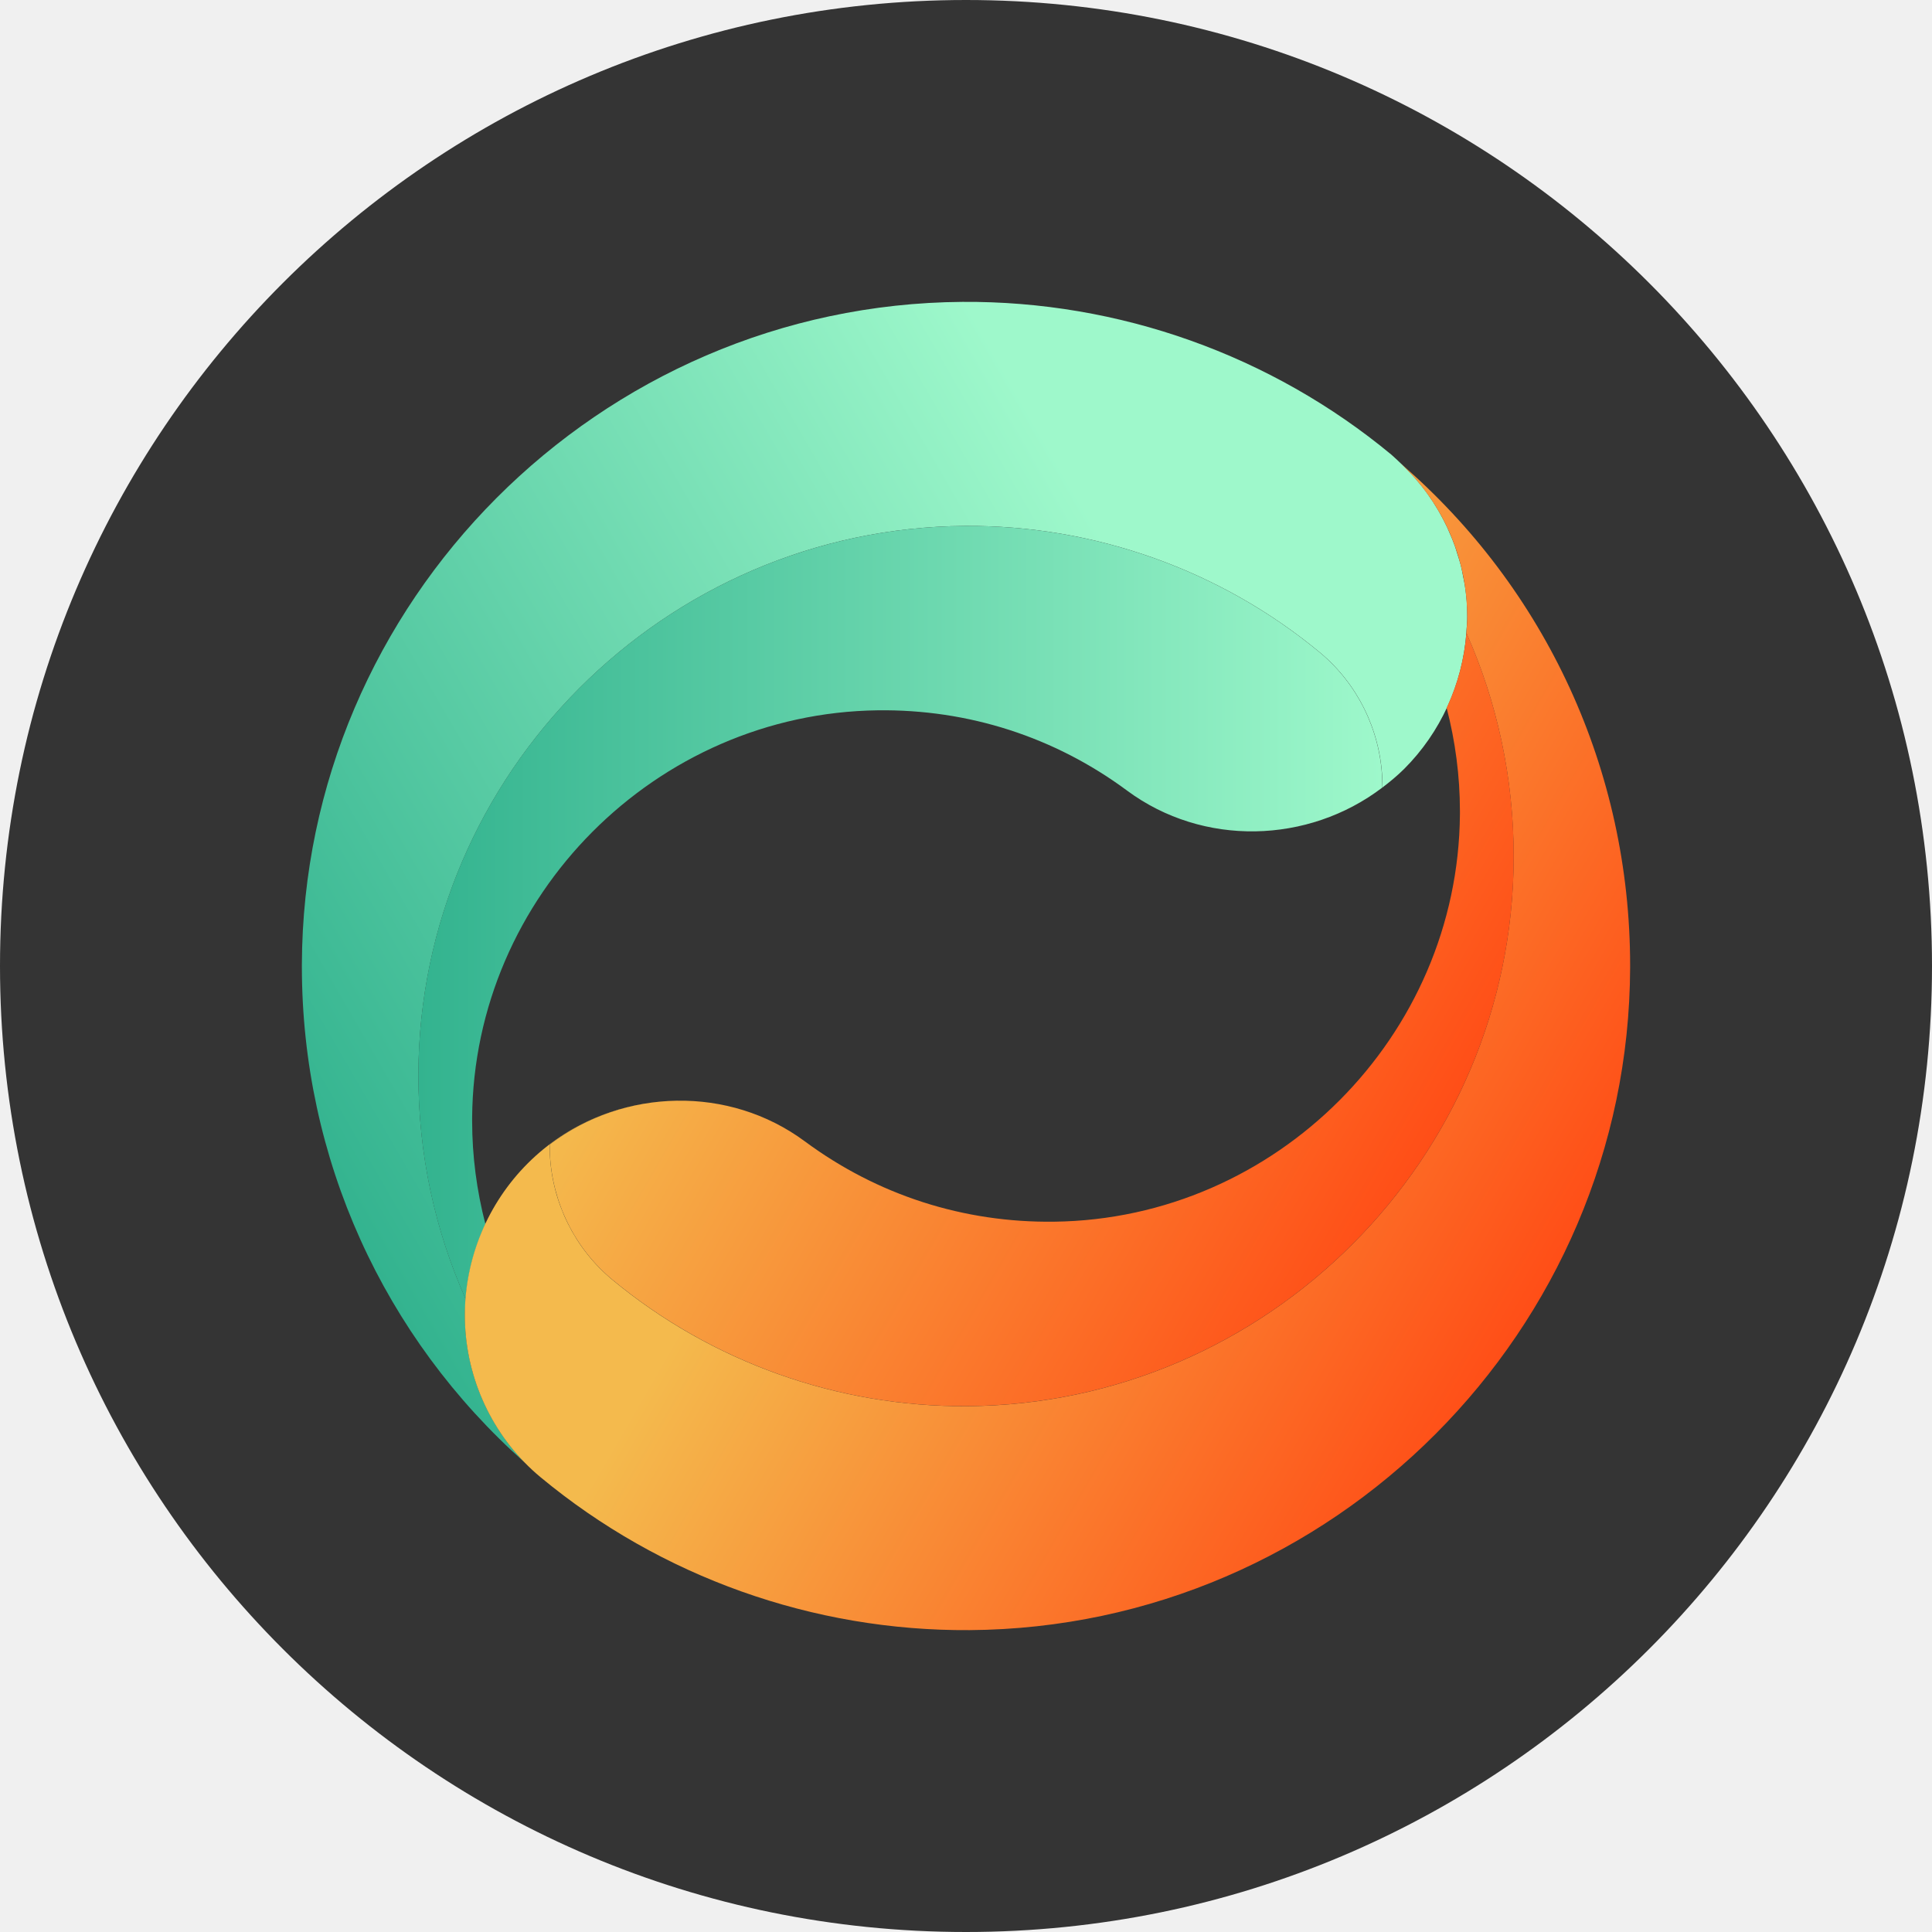
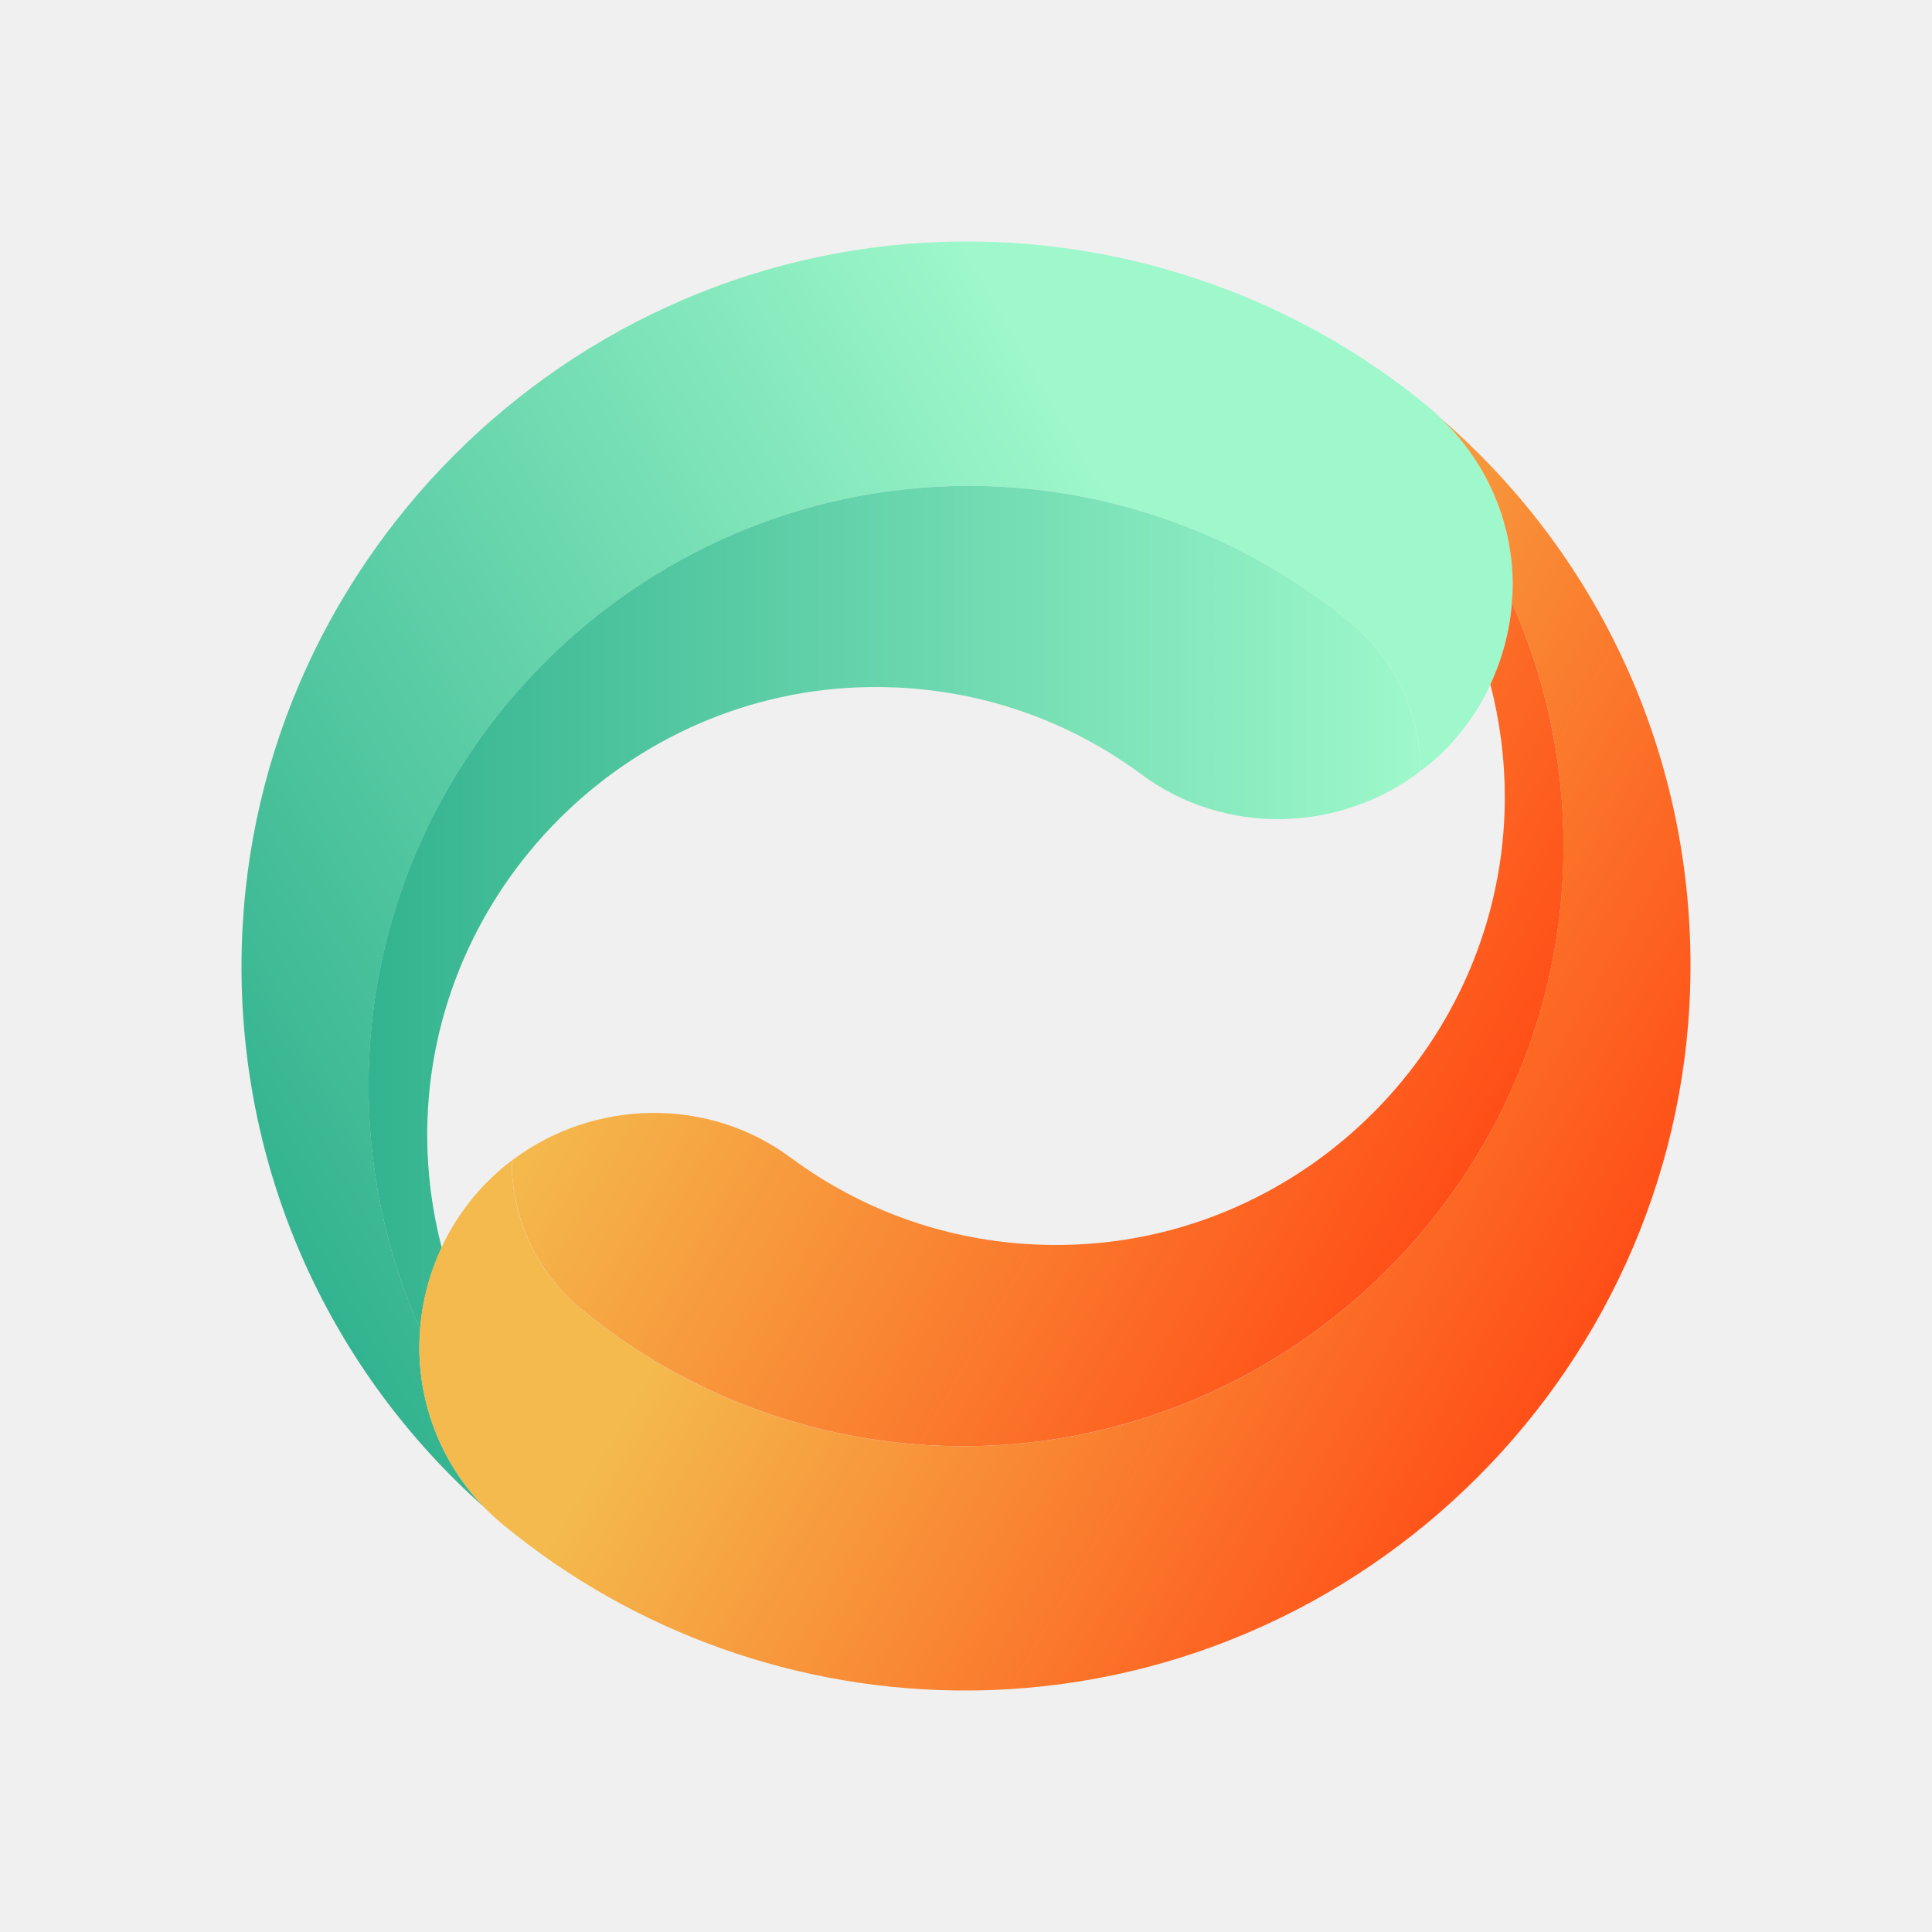
<svg xmlns="http://www.w3.org/2000/svg" width="32" height="32" viewBox="0 0 32 32" fill="none">
-   <g clip-path="url(#clip0_1_196)">
-     <path d="M16 32C24.837 32 32 24.837 32 16C32 7.163 24.837 0 16 0C7.163 0 0 7.163 0 16C0 24.837 7.163 32 16 32Z" fill="#343434" />
-     <path d="M21.89 13.578C21.832 13.597 21.773 13.615 21.714 13.632C21.773 13.615 21.832 13.598 21.89 13.578Z" fill="url(#paint0_linear_1_196)" />
-     <path d="M22.88 13.056C22.601 13.267 22.295 13.429 21.976 13.547C22.296 13.43 22.601 13.267 22.88 13.056Z" fill="url(#paint1_linear_1_196)" />
-     <path d="M22.897 13.046C22.897 13.045 22.897 13.045 22.897 13.046C22.892 13.049 22.886 13.053 22.88 13.057C22.886 13.053 22.892 13.05 22.897 13.046Z" fill="url(#paint2_linear_1_196)" />
-     <path d="M5 15.972V16.01C5 19.192 6.356 22.151 8.692 24.225C8.1 23.619 7.744 22.807 7.704 21.947C7.702 21.893 7.701 21.838 7.701 21.784C7.701 21.695 7.707 21.606 7.714 21.518C7.204 20.374 6.93 19.119 6.93 17.818V17.787C6.947 12.817 11.007 8.745 15.981 8.711C18.125 8.696 20.212 9.44 21.86 10.805C22.48 11.319 22.857 12.079 22.895 12.889C22.897 12.935 22.897 12.98 22.897 13.025C22.897 13.032 22.897 13.038 22.897 13.044C23.022 12.949 23.144 12.848 23.258 12.735C23.863 12.13 24.225 11.326 24.288 10.482C24.287 10.492 24.285 10.502 24.284 10.511C24.287 10.486 24.288 10.462 24.29 10.436C24.295 10.363 24.302 10.29 24.302 10.217V10.216C24.302 10.162 24.3 10.107 24.298 10.053V10.049C24.293 9.933 24.281 9.817 24.263 9.702C24.256 9.65 24.243 9.6 24.234 9.549C24.222 9.487 24.211 9.425 24.196 9.365C24.178 9.297 24.157 9.231 24.135 9.164C24.122 9.123 24.111 9.081 24.096 9.041C24.069 8.963 24.037 8.887 24.003 8.812C23.992 8.785 23.981 8.759 23.969 8.733C23.929 8.648 23.886 8.566 23.84 8.486C23.832 8.471 23.823 8.455 23.814 8.441C23.763 8.354 23.708 8.269 23.649 8.187C23.644 8.181 23.639 8.173 23.634 8.166C23.572 8.08 23.504 7.997 23.433 7.915C23.432 7.913 23.43 7.912 23.428 7.909C23.355 7.827 23.278 7.747 23.196 7.67C23.146 7.624 23.099 7.576 23.047 7.532C21.056 5.881 18.532 4.982 15.941 5C9.927 5.043 5.02 9.965 5 15.972Z" fill="url(#paint3_linear_1_196)" />
-     <path d="M21.59 13.664C21.537 13.677 21.484 13.689 21.431 13.699C21.484 13.69 21.537 13.677 21.59 13.664Z" fill="url(#paint4_linear_1_196)" />
-     <path d="M21.431 13.7C21.378 13.71 21.324 13.719 21.27 13.727C21.323 13.719 21.378 13.71 21.431 13.7Z" fill="url(#paint5_linear_1_196)" />
-     <path d="M8.04 20.276C7.897 19.724 7.82 19.15 7.82 18.565V18.511C7.849 14.838 10.863 11.812 14.538 11.765C16.04 11.746 17.469 12.206 18.671 13.097C19.926 14.025 21.664 13.98 22.895 13.045C22.895 13.038 22.896 13.032 22.896 13.025C22.896 12.98 22.895 12.935 22.893 12.889C22.855 12.079 22.478 11.319 21.858 10.805C20.211 9.44 18.123 8.696 15.979 8.711C11.005 8.746 6.945 12.817 6.929 17.787V17.818C6.929 19.119 7.203 20.374 7.713 21.518C7.745 21.086 7.858 20.666 8.04 20.276Z" fill="url(#paint6_linear_1_196)" />
-     <path d="M24.297 10.053C24.299 10.108 24.301 10.163 24.301 10.217C24.301 10.316 24.293 10.415 24.284 10.513C24.285 10.503 24.287 10.493 24.287 10.483C24.797 11.627 25.071 12.883 25.071 14.183V14.215C25.055 19.184 20.995 23.256 16.021 23.291C13.877 23.305 11.789 22.562 10.142 21.197C9.522 20.682 9.144 19.923 9.107 19.112C9.105 19.067 9.104 19.021 9.104 18.977C9.104 18.97 9.105 18.963 9.105 18.956C9.707 18.499 10.431 18.256 11.16 18.235C10.278 18.259 9.404 18.607 8.743 19.267C8.075 19.934 7.699 20.844 7.699 21.785C7.699 21.839 7.701 21.895 7.703 21.949C7.749 22.928 8.205 23.847 8.954 24.468C10.945 26.119 13.468 27.018 16.06 27C22.072 26.958 26.98 22.037 27 16.029V15.991C27 12.757 25.603 9.749 23.194 7.672C23.854 8.287 24.255 9.142 24.297 10.053Z" fill="url(#paint7_linear_1_196)" />
-     <path d="M23.961 11.724C24.104 12.276 24.181 12.851 24.181 13.435V13.49C24.152 17.163 21.138 20.189 17.463 20.235C15.961 20.255 14.532 19.794 13.33 18.904C12.075 17.975 10.337 18.021 9.106 18.956C9.106 18.962 9.105 18.969 9.105 18.976C9.105 19.02 9.106 19.066 9.108 19.111C9.146 19.922 9.523 20.682 10.143 21.196C11.79 22.561 13.878 23.305 16.021 23.29C20.995 23.255 25.055 19.184 25.072 14.214V14.183C25.072 12.882 24.797 11.627 24.288 10.482C24.255 10.915 24.143 11.335 23.961 11.724Z" fill="url(#paint8_linear_1_196)" />
-   </g>
+   <path d="M22.425 13.358C22.362 13.379 22.298 13.398 22.234 13.416C22.298 13.398 22.362 13.38 22.425 13.358Z" fill="url(#paint0_linear_8_332)" />
+   <path d="M23.506 12.789C23.201 13.018 22.867 13.195 22.519 13.324C22.868 13.196 23.201 13.018 23.506 12.789Z" fill="url(#paint1_linear_8_332)" />
+   <path d="M23.523 12.777C23.523 12.777 23.523 12.777 23.523 12.777C23.517 12.78 23.511 12.785 23.506 12.789C23.511 12.785 23.517 12.781 23.523 12.777Z" fill="url(#paint2_linear_8_332)" />
+   <path d="M4 15.97V16.011C4 19.482 5.479 22.711 8.028 24.972C7.381 24.312 6.993 23.426 6.95 22.488C6.948 22.429 6.946 22.369 6.946 22.309C6.946 22.212 6.954 22.116 6.961 22.02C6.404 20.772 6.106 19.402 6.106 17.983V17.949C6.124 12.528 10.553 8.086 15.979 8.048C18.318 8.032 20.595 8.843 22.392 10.333C23.069 10.893 23.48 11.722 23.521 12.607C23.524 12.656 23.524 12.706 23.524 12.755C23.524 12.762 23.524 12.768 23.524 12.776C23.66 12.672 23.794 12.562 23.917 12.438C24.578 11.778 24.972 10.902 25.041 9.98C25.041 9.991 25.038 10.002 25.037 10.012C25.04 9.985 25.041 9.958 25.044 9.93C25.049 9.851 25.056 9.771 25.056 9.692V9.691C25.056 9.631 25.055 9.571 25.052 9.512V9.508C25.046 9.381 25.033 9.255 25.015 9.13C25.006 9.073 24.993 9.019 24.982 8.963C24.969 8.895 24.958 8.828 24.941 8.762C24.922 8.688 24.898 8.616 24.875 8.542C24.861 8.498 24.848 8.452 24.832 8.408C24.802 8.324 24.767 8.241 24.731 8.158C24.718 8.13 24.706 8.1 24.693 8.072C24.65 7.98 24.603 7.891 24.553 7.803C24.544 7.787 24.535 7.77 24.525 7.753C24.469 7.659 24.409 7.566 24.344 7.477C24.339 7.47 24.334 7.462 24.328 7.454C24.26 7.36 24.187 7.269 24.109 7.18C24.108 7.178 24.105 7.176 24.104 7.174C24.024 7.084 23.939 6.997 23.851 6.913C23.796 6.863 23.744 6.81 23.687 6.762C21.515 4.961 18.763 3.98 15.935 4C9.375 4.047 4.022 9.416 4 15.97Z" fill="url(#paint3_linear_8_332)" />
+   <path d="M22.098 13.452C22.041 13.466 21.983 13.479 21.925 13.49C21.983 13.479 22.04 13.466 22.098 13.452Z" fill="url(#paint4_linear_8_332)" />
+   <path d="M21.925 13.491C21.867 13.502 21.808 13.511 21.749 13.52C21.807 13.511 21.867 13.502 21.925 13.491Z" fill="url(#paint5_linear_8_332)" />
+   <path d="M7.316 20.665C7.16 20.063 7.076 19.436 7.076 18.799V18.739C7.108 14.733 10.396 11.431 14.405 11.38C16.044 11.359 17.603 11.861 18.914 12.832C20.283 13.846 22.179 13.796 23.522 12.777C23.522 12.769 23.523 12.762 23.523 12.755C23.523 12.706 23.522 12.656 23.52 12.607C23.478 11.722 23.067 10.893 22.391 10.333C20.594 8.843 18.316 8.032 15.978 8.048C10.551 8.086 6.122 12.528 6.104 17.949V17.983C6.104 19.402 6.404 20.772 6.959 22.02C6.995 21.549 7.118 21.09 7.316 20.665Z" fill="url(#paint6_linear_8_332)" />
+   <path d="M25.051 9.513C25.054 9.572 25.055 9.632 25.055 9.692C25.055 9.8 25.047 9.907 25.037 10.014C25.038 10.003 25.04 9.992 25.041 9.982C25.597 11.23 25.896 12.599 25.896 14.018V14.052C25.878 19.474 21.449 23.916 16.023 23.953C13.684 23.97 11.406 23.159 9.609 21.669C8.933 21.108 8.521 20.279 8.48 19.395C8.478 19.345 8.477 19.296 8.477 19.247C8.477 19.24 8.478 19.232 8.478 19.225C9.135 18.726 9.925 18.461 10.72 18.438C9.758 18.465 8.804 18.844 8.083 19.564C7.355 20.292 6.945 21.285 6.945 22.311C6.945 22.37 6.946 22.43 6.949 22.49C6.998 23.558 7.496 24.56 8.314 25.238C10.486 27.039 13.238 28.02 16.066 28C22.624 27.954 27.978 22.586 28 16.032V15.991C28 12.462 26.476 9.181 23.848 6.915C24.567 7.586 25.005 8.519 25.051 9.513Z" fill="url(#paint7_linear_8_332)" />
+   <path d="M24.685 11.336C24.841 11.938 24.924 12.564 24.924 13.202V13.262C24.893 17.268 21.605 20.569 17.596 20.62C15.957 20.642 14.398 20.139 13.087 19.168C11.718 18.155 9.822 18.204 8.479 19.224C8.479 19.232 8.478 19.239 8.478 19.246C8.478 19.295 8.479 19.345 8.481 19.394C8.523 20.278 8.934 21.107 9.61 21.668C11.407 23.158 13.685 23.969 16.023 23.953C21.45 23.914 25.879 19.473 25.897 14.052V14.018C25.897 12.598 25.597 11.229 25.042 9.981C25.006 10.452 24.883 10.911 24.685 11.336Z" fill="url(#paint8_linear_8_332)" />
  <defs>
-     <linearGradient id="paint0_linear_1_196" x1="21.724" y1="13.65" x2="21.88" y2="13.56" gradientUnits="userSpaceOnUse">
+     <linearGradient id="paint0_linear_8_332" x1="22.245" y1="13.436" x2="22.414" y2="13.338" gradientUnits="userSpaceOnUse">
      <stop stop-color="#FF4E17" />
      <stop offset="0.752" stop-color="#F4BA4D" />
    </linearGradient>
-     <linearGradient id="paint1_linear_1_196" x1="21.989" y1="13.57" x2="22.88" y2="13.055" gradientUnits="userSpaceOnUse">
+     <linearGradient id="paint1_linear_8_332" x1="22.534" y1="13.349" x2="23.505" y2="12.788" gradientUnits="userSpaceOnUse">
      <stop stop-color="#FF4E17" />
      <stop offset="0.752" stop-color="#F4BA4D" />
    </linearGradient>
-     <linearGradient id="paint2_linear_1_196" x1="22.88" y1="13.056" x2="22.898" y2="13.046" gradientUnits="userSpaceOnUse">
+     <linearGradient id="paint2_linear_8_332" x1="23.505" y1="12.788" x2="23.523" y2="12.777" gradientUnits="userSpaceOnUse">
      <stop stop-color="#FF4E17" />
      <stop offset="0.752" stop-color="#F4BA4D" />
    </linearGradient>
-     <linearGradient id="paint3_linear_1_196" x1="4.586" y1="18.248" x2="23.248" y2="7.464" gradientUnits="userSpaceOnUse">
+     <linearGradient id="paint3_linear_8_332" x1="3.549" y1="18.452" x2="23.907" y2="6.688" gradientUnits="userSpaceOnUse">
      <stop stop-color="#33B38F" />
      <stop offset="0.767" stop-color="#9EF8CB" />
    </linearGradient>
-     <linearGradient id="paint4_linear_1_196" x1="21.443" y1="13.721" x2="21.577" y2="13.643" gradientUnits="userSpaceOnUse">
+     <linearGradient id="paint4_linear_8_332" x1="21.938" y1="13.513" x2="22.084" y2="13.429" gradientUnits="userSpaceOnUse">
      <stop stop-color="#FF4E17" />
      <stop offset="0.752" stop-color="#F4BA4D" />
    </linearGradient>
-     <linearGradient id="paint5_linear_1_196" x1="21.284" y1="13.752" x2="21.417" y2="13.675" gradientUnits="userSpaceOnUse">
+     <linearGradient id="paint5_linear_8_332" x1="21.764" y1="13.547" x2="21.909" y2="13.463" gradientUnits="userSpaceOnUse">
      <stop stop-color="#FF4E17" />
      <stop offset="0.752" stop-color="#F4BA4D" />
    </linearGradient>
-     <linearGradient id="paint6_linear_1_196" x1="6.929" y1="15.114" x2="22.897" y2="15.114" gradientUnits="userSpaceOnUse">
+     <linearGradient id="paint6_linear_8_332" x1="6.105" y1="15.034" x2="23.524" y2="15.034" gradientUnits="userSpaceOnUse">
      <stop stop-color="#33B38F" />
      <stop offset="1" stop-color="#9EF8CB" />
    </linearGradient>
-     <linearGradient id="paint7_linear_1_196" x1="25.467" y1="21.577" x2="11.824" y2="13.693" gradientUnits="userSpaceOnUse">
+     <linearGradient id="paint7_linear_8_332" x1="26.328" y1="22.084" x2="11.444" y2="13.483" gradientUnits="userSpaceOnUse">
      <stop stop-color="#FF4E17" />
      <stop offset="0.767" stop-color="#F4BA4D" />
    </linearGradient>
-     <linearGradient id="paint8_linear_1_196" x1="23.408" y1="19.486" x2="12.456" y2="13.157" gradientUnits="userSpaceOnUse">
+     <linearGradient id="paint8_linear_8_332" x1="24.082" y1="19.803" x2="12.133" y2="12.898" gradientUnits="userSpaceOnUse">
      <stop stop-color="#FF4E17" />
      <stop offset="1" stop-color="#F4BA4D" />
    </linearGradient>
-     <clipPath id="clip0_1_196">
-       <rect width="32" height="32" fill="white" />
-     </clipPath>
  </defs>
</svg>
